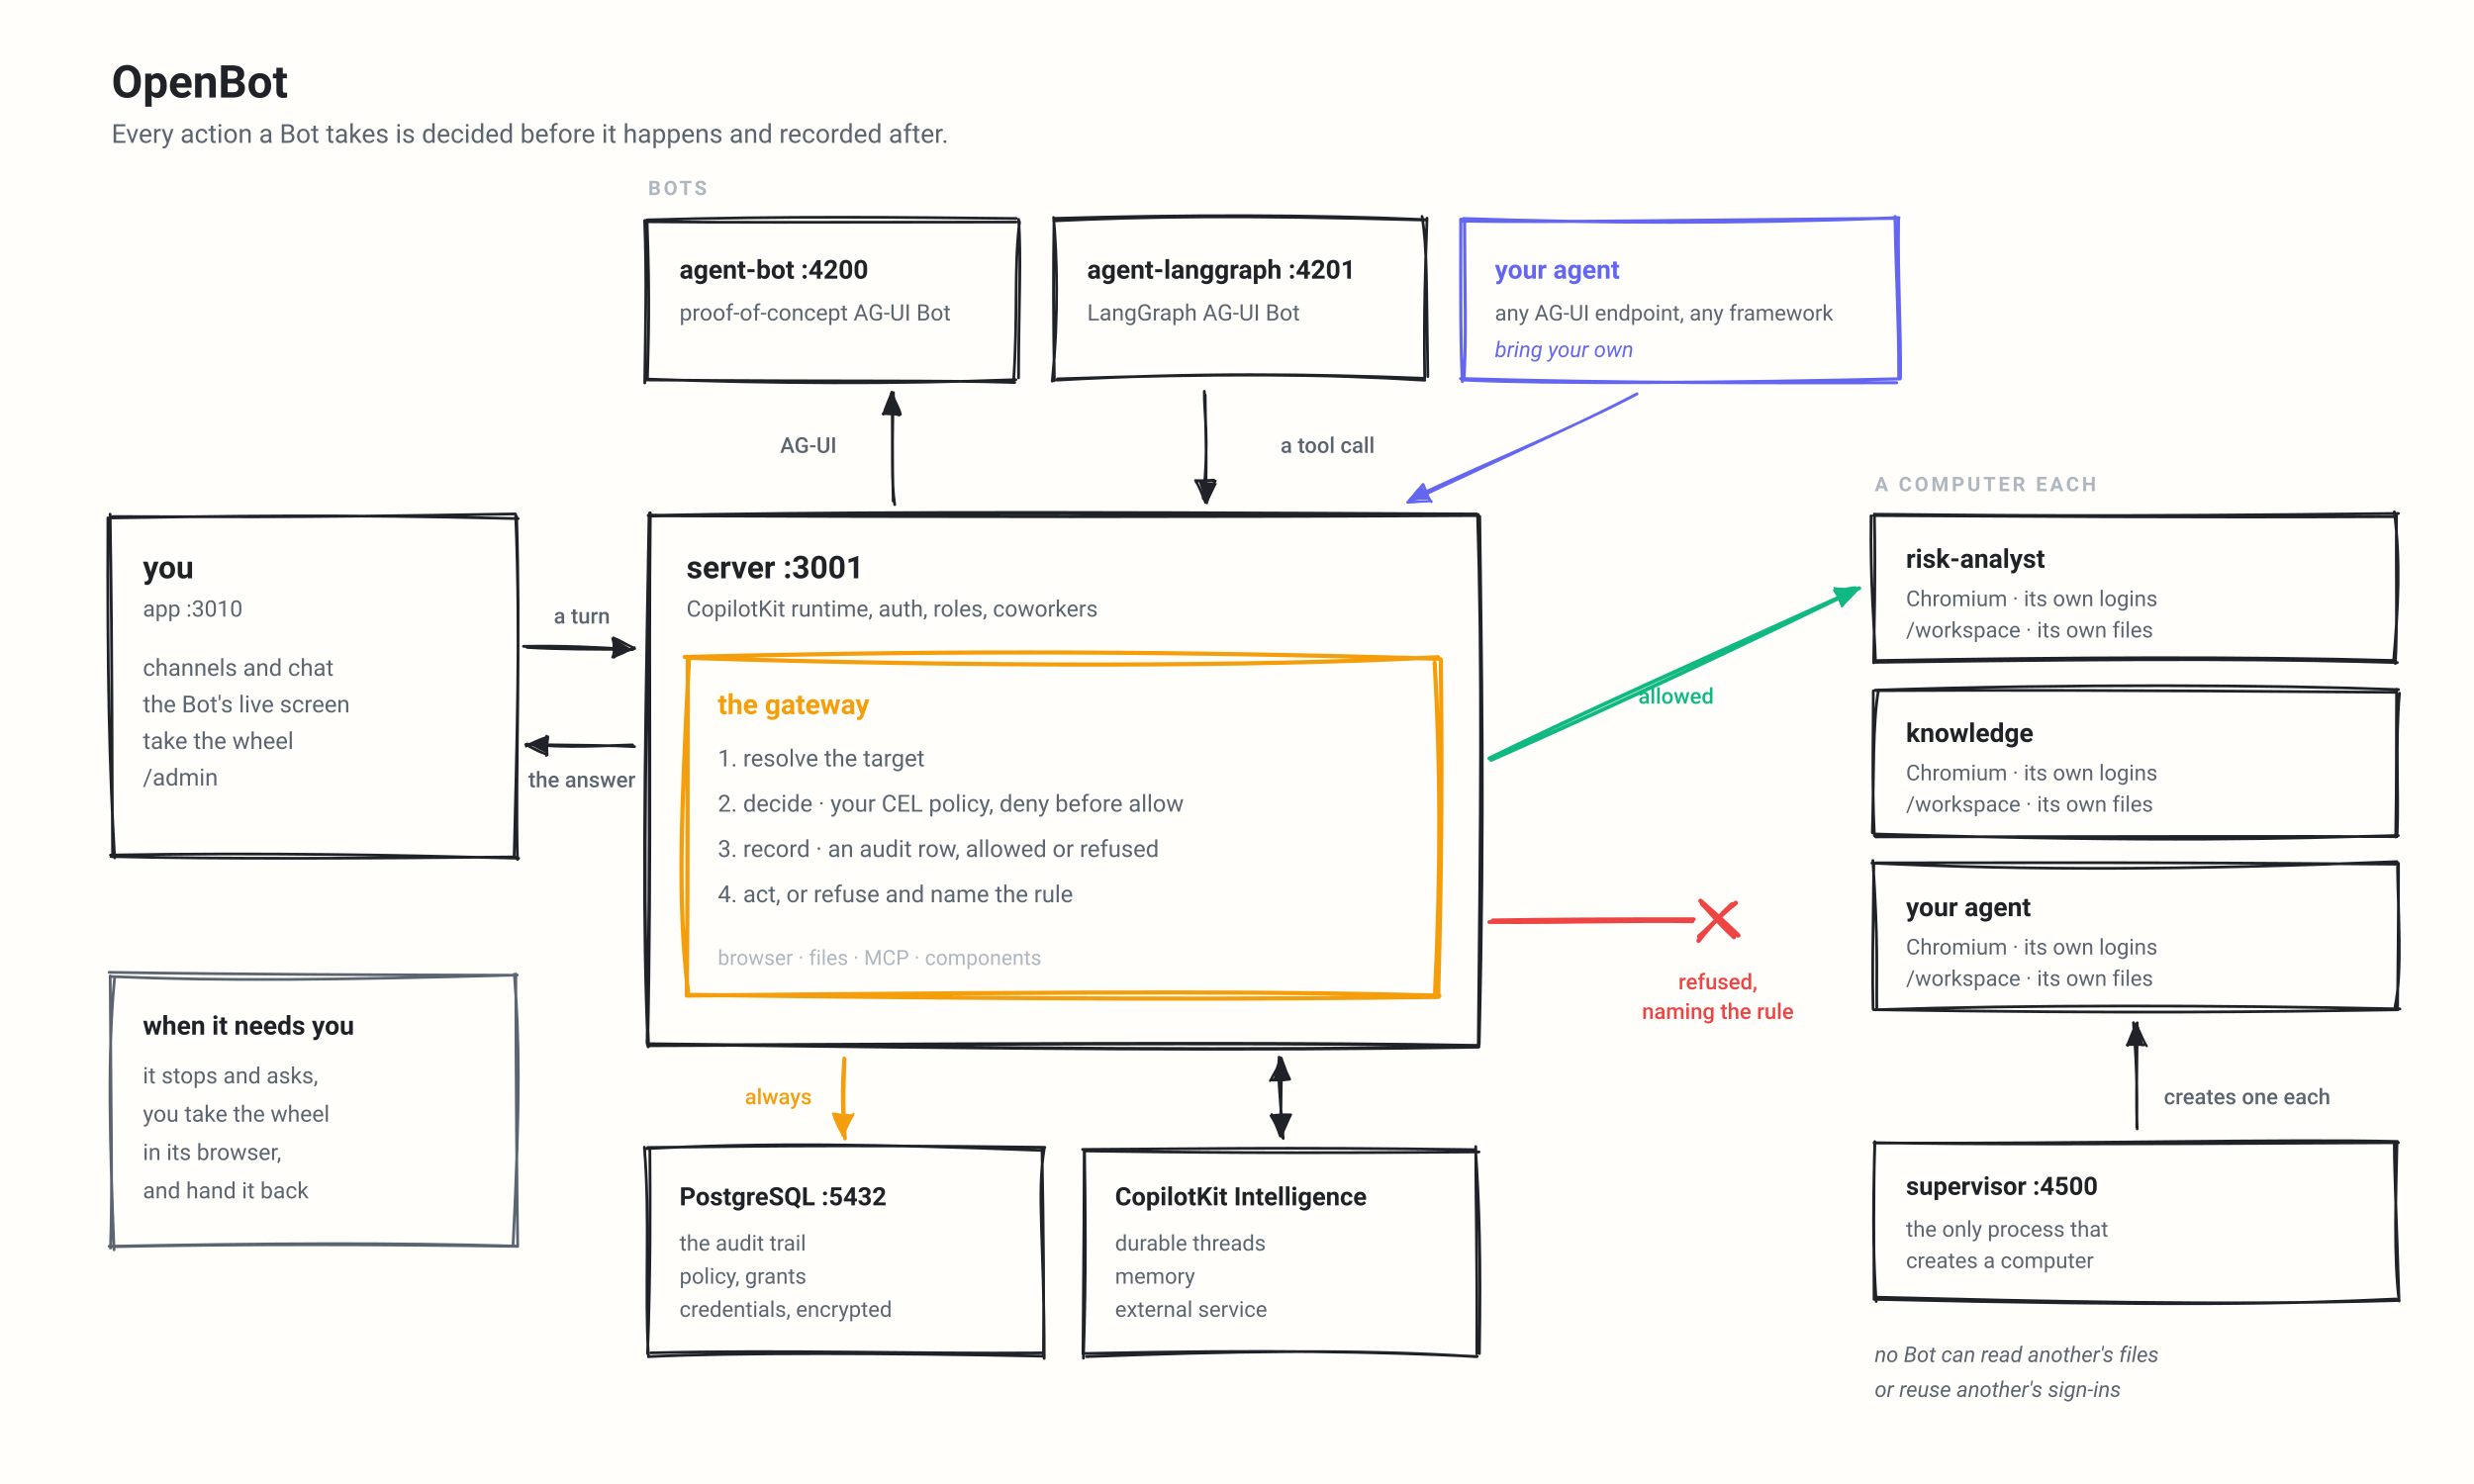
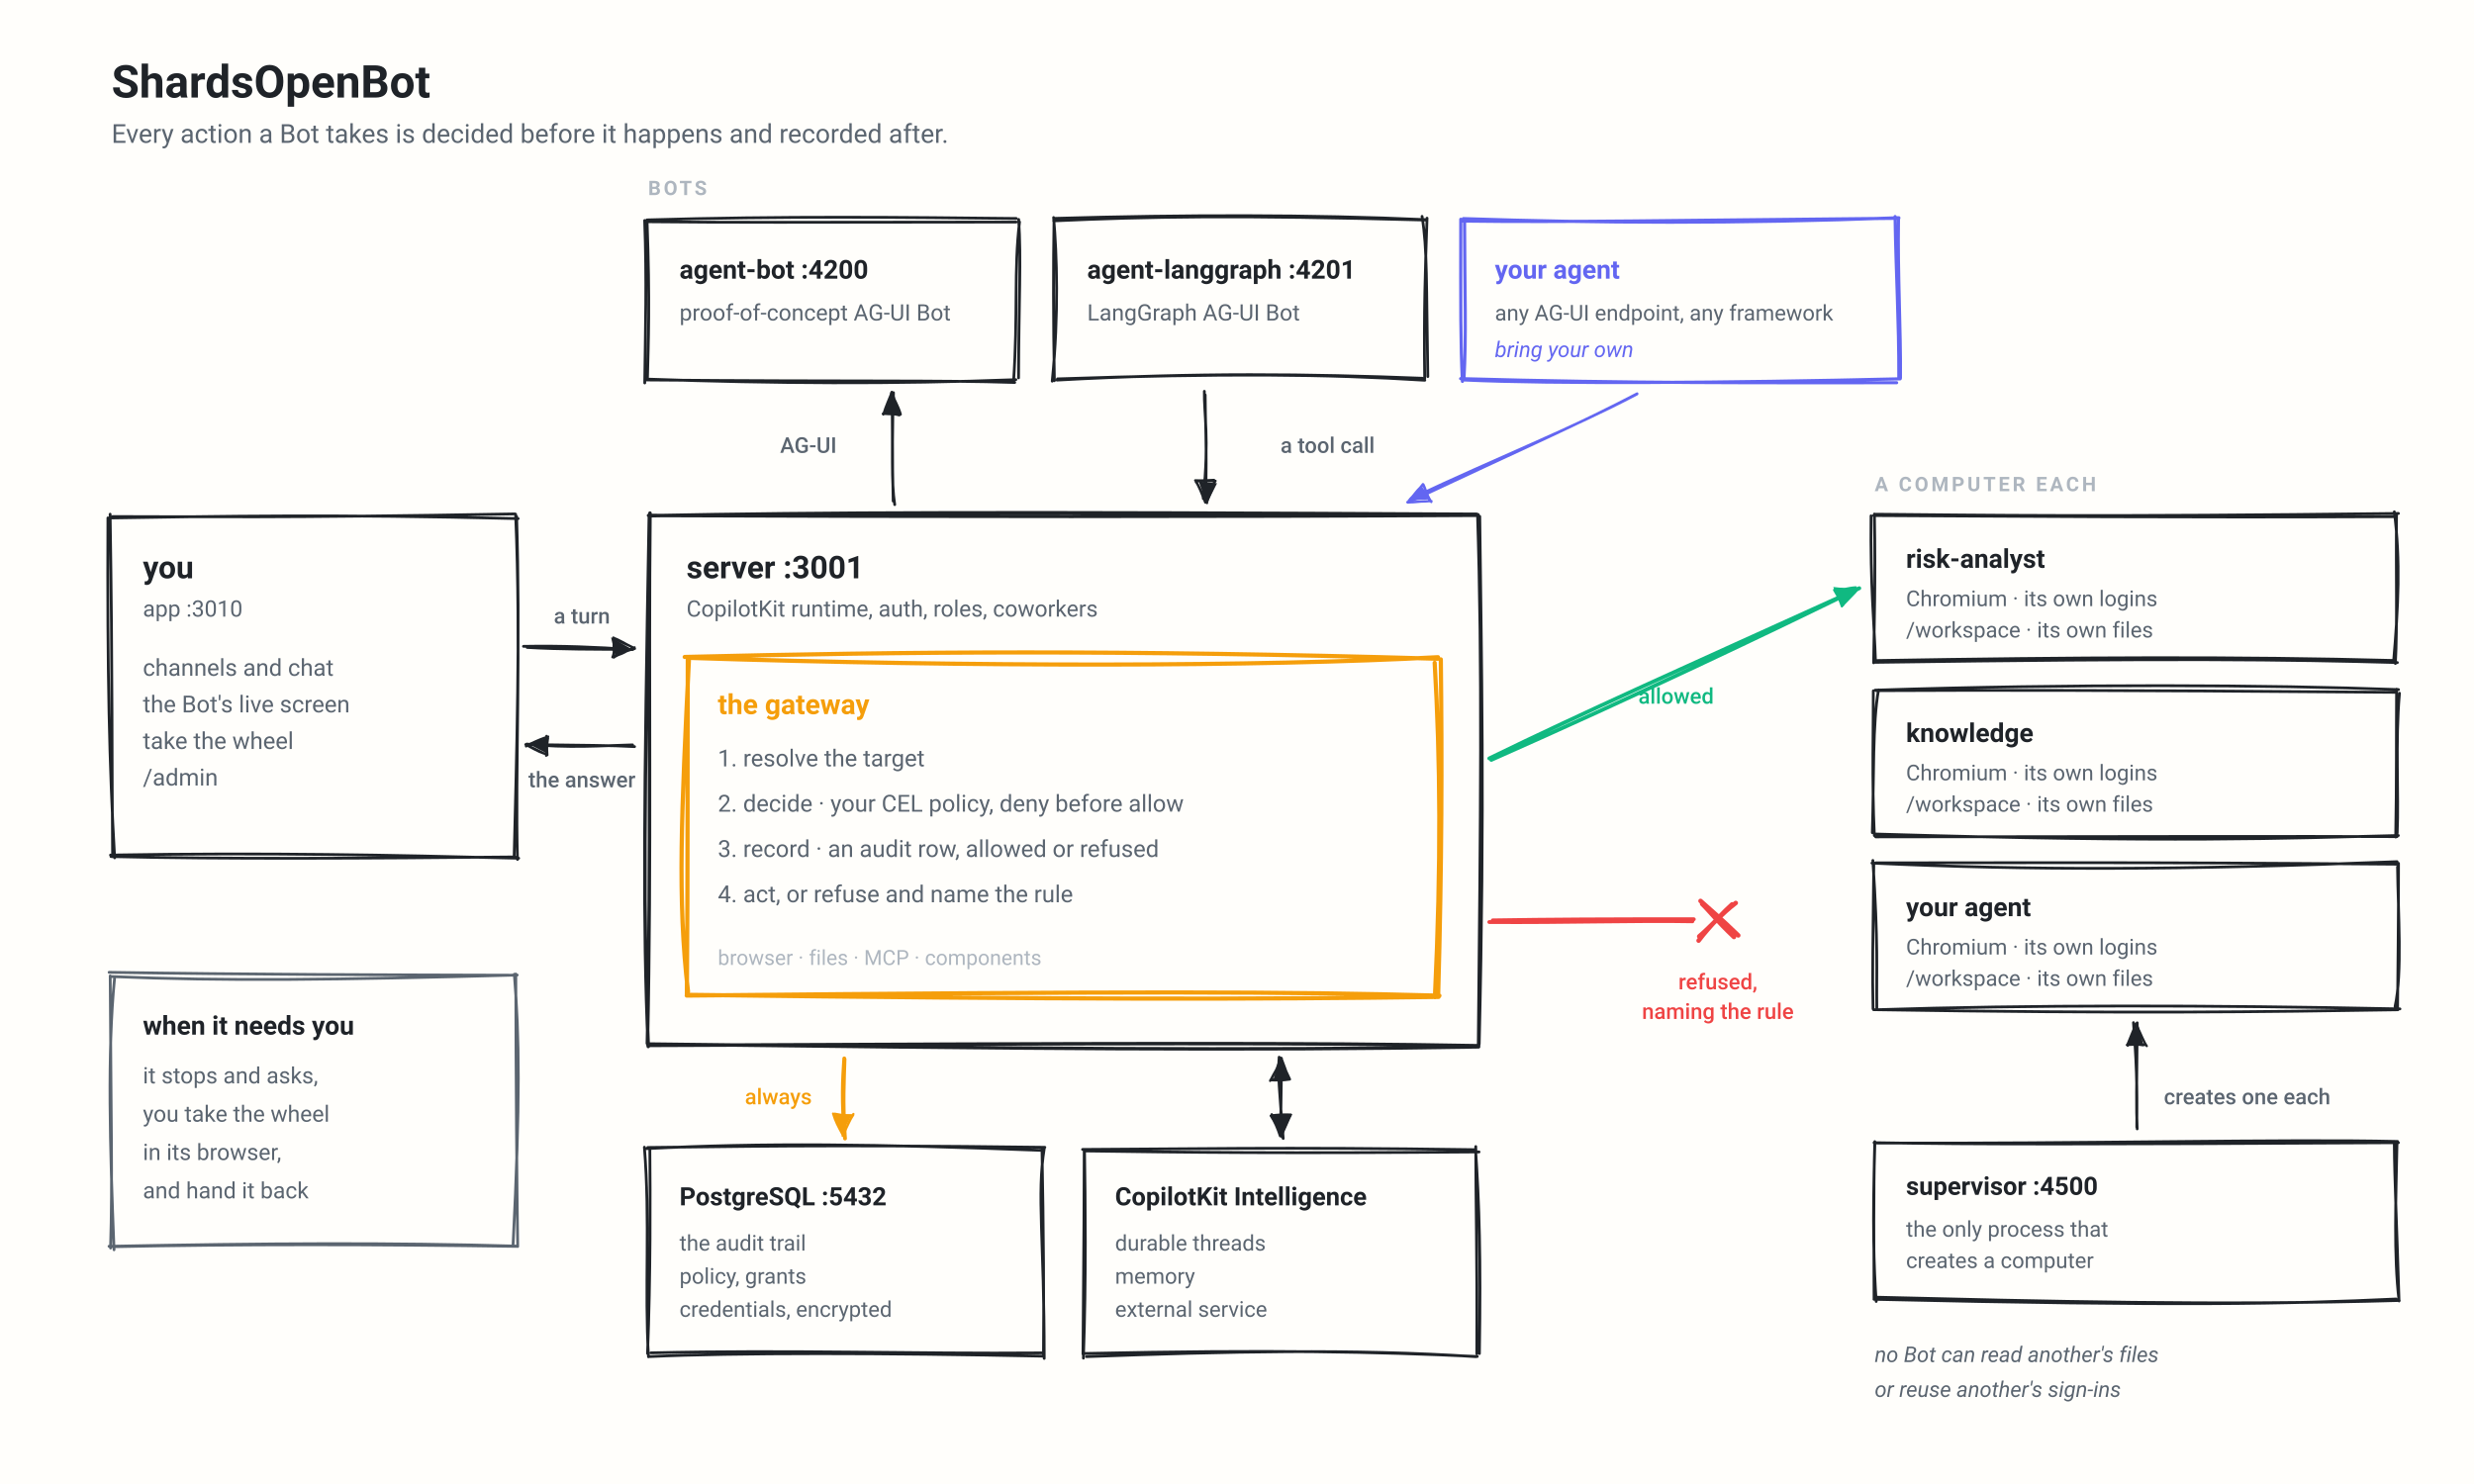
<svg xmlns="http://www.w3.org/2000/svg" viewBox="0 0 1420 852" width="1420" height="852" role="img">
  <rect width="1420" height="852" fill="#fffefb" />
-   <text x="64" y="56" font-family="ui-sans-serif, -apple-system, &quot;Segoe UI&quot;, Roboto, &quot;Helvetica Neue&quot;, Arial, sans-serif" font-size="26" font-weight="700" fill="#1f2328" text-anchor="start">OpenBot</text>
+   <text x="64" y="56" font-family="ui-sans-serif, -apple-system, &quot;Segoe UI&quot;, Roboto, &quot;Helvetica Neue&quot;, Arial, sans-serif" font-size="26" font-weight="700" fill="#1f2328" text-anchor="start">ShardsOpenBot</text>
  <text x="64" y="82" font-family="ui-sans-serif, -apple-system, &quot;Segoe UI&quot;, Roboto, &quot;Helvetica Neue&quot;, Arial, sans-serif" font-size="15" font-weight="400" fill="#5b6570" text-anchor="start">Every action a Bot takes is decided before it happens and recorded after.</text>
  <text x="372" y="112" font-family="ui-sans-serif, -apple-system, &quot;Segoe UI&quot;, Roboto, &quot;Helvetica Neue&quot;, Arial, sans-serif" font-size="11.5" font-weight="700" fill="#aeb6bf" text-anchor="start" letter-spacing="1.6">BOTS</text>
  <path d="M372.459 127.308 C414.776 127.759, 457.833 127.659, 583.253 127.486 M371.314 126.253 C447.726 123.952, 521.852 124.774, 583.301 125.438 M585.18 127.408 C581.847 154.688, 584.381 180.293, 581.723 219.523 M584.696 125.99 C586.201 148.555, 584.777 172.618, 584.612 216.954 M582.408 219.6 C539.665 218.165, 492.998 219.168, 370.501 218.146 M583.078 217.972 C513.37 220.622, 442.975 220.187, 372.597 217.689 M370.055 219.859 C370.41 190.429, 371.297 160.605, 370.005 126.592 M371.604 217.781 C372.11 196.383, 373.111 173.91, 371.39 126.774" fill="none" stroke="#1f2328" stroke-width="1.6" stroke-linecap="round" stroke-linejoin="round" />
  <text x="390" y="160" font-family="ui-sans-serif, -apple-system, &quot;Segoe UI&quot;, Roboto, &quot;Helvetica Neue&quot;, Arial, sans-serif" font-size="15" font-weight="650" fill="#1f2328" text-anchor="start">agent-bot :4200</text>
  <text x="390" y="184" font-family="ui-sans-serif, -apple-system, &quot;Segoe UI&quot;, Roboto, &quot;Helvetica Neue&quot;, Arial, sans-serif" font-size="13" font-weight="400" fill="#5b6570" text-anchor="start">proof-of-concept AG-UI Bot</text>
  <path d="M604.775 126.801 C658.569 124.359, 709.445 123.363, 818.891 126.358 M605.577 125.367 C679.366 123.25, 752.602 123.122, 818.68 126.114 M816.214 124.226 C819.302 143.22, 818.592 161.637, 819.527 216.19 M819.073 125.246 C818.107 152.739, 817.177 180.29, 817.73 217.344 M816.418 217.164 C751.831 214.654, 687.014 213.821, 606.693 218.223 M817.783 218.312 C761.132 214.755, 702.33 214.284, 606.957 217.525 M603.944 218.849 C607.774 180.817, 606.609 145.481, 604.742 124.888 M605.182 218.568 C604.532 185.138, 604.558 150.418, 604.979 127.026" fill="none" stroke="#1f2328" stroke-width="1.6" stroke-linecap="round" stroke-linejoin="round" />
  <text x="624" y="160" font-family="ui-sans-serif, -apple-system, &quot;Segoe UI&quot;, Roboto, &quot;Helvetica Neue&quot;, Arial, sans-serif" font-size="15" font-weight="650" fill="#1f2328" text-anchor="start">agent-langgraph :4201</text>
  <text x="624" y="184" font-family="ui-sans-serif, -apple-system, &quot;Segoe UI&quot;, Roboto, &quot;Helvetica Neue&quot;, Arial, sans-serif" font-size="13" font-weight="400" fill="#5b6570" text-anchor="start">LangGraph AG-UI Bot</text>
  <path d="M839.906 125.519 C917.269 128.1, 995.613 128.589, 1089.89 125.008 M839.221 126.903 C898.423 127.697, 957.675 126.537, 1089.867 125.323 M1087.726 124.33 C1088.194 156.991, 1089.996 184.306, 1089.874 216.835 M1089.658 125.969 C1089.12 156.892, 1091.049 189.556, 1090.784 217.05 M1088.611 219.723 C1012.727 219.721, 934.839 220.149, 838.354 217.387 M1090.652 217.49 C991.343 219.886, 890.466 220.45, 840.771 218.144 M839.382 218.97 C838.286 197.424, 838.387 177.494, 838.441 125.879 M840.237 218.084 C841.74 192.565, 840.685 167.963, 840.605 125.642" fill="none" stroke="#6366f1" stroke-width="1.8" stroke-linecap="round" stroke-linejoin="round" />
  <text x="858" y="160" font-family="ui-sans-serif, -apple-system, &quot;Segoe UI&quot;, Roboto, &quot;Helvetica Neue&quot;, Arial, sans-serif" font-size="15" font-weight="650" fill="#6366f1" text-anchor="start">your agent</text>
  <text x="858" y="184" font-family="ui-sans-serif, -apple-system, &quot;Segoe UI&quot;, Roboto, &quot;Helvetica Neue&quot;, Arial, sans-serif" font-size="12.5" font-weight="400" fill="#5b6570" text-anchor="start">any AG-UI endpoint, any framework</text>
  <text x="858" y="205" font-family="ui-sans-serif, -apple-system, &quot;Segoe UI&quot;, Roboto, &quot;Helvetica Neue&quot;, Arial, sans-serif" font-size="12.5" font-weight="400" fill="#6366f1" text-anchor="start" font-style="italic">bring your own</text>
  <path d="M63.298 297.379 C127.123 296.37, 191.551 295.131, 297.404 297.747 M64.666 296.566 C112.324 296.547, 160.372 297.472, 295.569 295.049 M295.945 295.212 C299.226 371.004, 295.585 443.025, 297.015 493.427 M296.53 296.524 C298.567 364.901, 296.521 432.804, 295.105 491.936 M297.697 492.735 C224.971 490.885, 153.533 489.401, 63.433 490.908 M295.602 491.99 C211.51 492.823, 126.369 493.289, 63.698 491.771 M65.799 492.517 C62.784 439.721, 61.525 387.807, 61.942 297.343 M64.639 491.875 C64.125 439.873, 64.666 388.663, 63.212 295.214" fill="none" stroke="#1f2328" stroke-width="1.6" stroke-linecap="round" stroke-linejoin="round" />
  <text x="82" y="332" font-family="ui-sans-serif, -apple-system, &quot;Segoe UI&quot;, Roboto, &quot;Helvetica Neue&quot;, Arial, sans-serif" font-size="18" font-weight="700" fill="#1f2328" text-anchor="start">you</text>
  <text x="82" y="354" font-family="ui-sans-serif, -apple-system, &quot;Segoe UI&quot;, Roboto, &quot;Helvetica Neue&quot;, Arial, sans-serif" font-size="13" font-weight="400" fill="#5b6570" text-anchor="start">app :3010</text>
  <text x="82" y="388" font-family="ui-sans-serif, -apple-system, &quot;Segoe UI&quot;, Roboto, &quot;Helvetica Neue&quot;, Arial, sans-serif" font-size="13.5" font-weight="400" fill="#5b6570" text-anchor="start">channels and chat</text>
  <text x="82" y="409" font-family="ui-sans-serif, -apple-system, &quot;Segoe UI&quot;, Roboto, &quot;Helvetica Neue&quot;, Arial, sans-serif" font-size="13.5" font-weight="400" fill="#5b6570" text-anchor="start">the Bot's live screen</text>
  <text x="82" y="430" font-family="ui-sans-serif, -apple-system, &quot;Segoe UI&quot;, Roboto, &quot;Helvetica Neue&quot;, Arial, sans-serif" font-size="13.5" font-weight="400" fill="#5b6570" text-anchor="start">take the wheel</text>
  <text x="82" y="451" font-family="ui-sans-serif, -apple-system, &quot;Segoe UI&quot;, Roboto, &quot;Helvetica Neue&quot;, Arial, sans-serif" font-size="13.5" font-weight="400" fill="#5b6570" text-anchor="start">/admin</text>
  <path d="M62.618 558.233 C140.549 559.474, 219.315 559.708, 294.366 559.89 M64.03 560.67 C128.766 563.401, 192.675 562.61, 296.849 559.797 M295.214 559.326 C298.099 595.183, 298.646 631.395, 294.505 714.323 M296.054 559.219 C296.111 618.911, 296.668 680.904, 297.139 715.631 M297.08 715.436 C224.63 713.31, 152.946 713.751, 62.575 715.523 M296.772 715.583 C216.573 714.389, 136.859 714.234, 64.773 715.767 M65.457 717.532 C63.099 657.93, 61.582 604.659, 65.744 561.775 M63.45 716.542 C64.656 678.279, 63.682 641.271, 63.249 560.292" fill="none" stroke="#5b6570" stroke-width="1.6" stroke-linecap="round" stroke-linejoin="round" />
  <text x="82" y="594" font-family="ui-sans-serif, -apple-system, &quot;Segoe UI&quot;, Roboto, &quot;Helvetica Neue&quot;, Arial, sans-serif" font-size="15" font-weight="650" fill="#1f2328" text-anchor="start">when it needs you</text>
  <text x="82" y="622" font-family="ui-sans-serif, -apple-system, &quot;Segoe UI&quot;, Roboto, &quot;Helvetica Neue&quot;, Arial, sans-serif" font-size="13" font-weight="400" fill="#5b6570" text-anchor="start">it stops and asks,</text>
  <text x="82" y="644" font-family="ui-sans-serif, -apple-system, &quot;Segoe UI&quot;, Roboto, &quot;Helvetica Neue&quot;, Arial, sans-serif" font-size="13" font-weight="400" fill="#5b6570" text-anchor="start">you take the wheel</text>
  <text x="82" y="666" font-family="ui-sans-serif, -apple-system, &quot;Segoe UI&quot;, Roboto, &quot;Helvetica Neue&quot;, Arial, sans-serif" font-size="13" font-weight="400" fill="#5b6570" text-anchor="start">in its browser,</text>
  <text x="82" y="688" font-family="ui-sans-serif, -apple-system, &quot;Segoe UI&quot;, Roboto, &quot;Helvetica Neue&quot;, Arial, sans-serif" font-size="13" font-weight="400" fill="#5b6570" text-anchor="start">and hand it back</text>
  <path d="M372.666 296.114 C472.135 294.19, 573.463 293.818, 847.536 295.282 M372.242 295.947 C534.935 296.615, 698.176 296.701, 848.25 295.81 M849.137 296.56 C850.056 378.356, 852.059 463.115, 848.826 599.328 M848.261 295.527 C851.032 381.47, 849.981 467.878, 848.684 600.34 M848.664 601.006 C715.902 603.305, 584.808 602.01, 372.817 599.429 M848.373 600.375 C749.185 598.589, 650.133 598.995, 371.913 600.183 M371.57 599.054 C373.88 492.79, 372.028 388.131, 373.064 294.576 M372.084 600.81 C369.066 529.712, 369.759 460.592, 372.727 295.705" fill="none" stroke="#1f2328" stroke-width="2" stroke-linecap="round" stroke-linejoin="round" />
  <text x="394" y="332" font-family="ui-sans-serif, -apple-system, &quot;Segoe UI&quot;, Roboto, &quot;Helvetica Neue&quot;, Arial, sans-serif" font-size="18" font-weight="700" fill="#1f2328" text-anchor="start">server :3001</text>
  <text x="394" y="354" font-family="ui-sans-serif, -apple-system, &quot;Segoe UI&quot;, Roboto, &quot;Helvetica Neue&quot;, Arial, sans-serif" font-size="13" font-weight="400" fill="#5b6570" text-anchor="start">CopilotKit runtime, auth, roles, coworkers</text>
  <path d="M392.995 377.179 C519.336 374.094, 643.5 372.982, 825.313 378.201 M394.647 377.676 C558.901 383.001, 724.277 382.766, 825.351 377.308 M823.457 380.547 C826.71 436.629, 827.253 494.809, 823.598 572.51 M826.984 378.566 C827.643 436.463, 827.588 494.995, 825.464 571.348 M825.71 572.346 C719.046 573.788, 612.091 573.859, 395.198 571.165 M826.188 571.632 C739.258 569.259, 651.788 569.13, 394.171 571.58 M394.911 569.247 C388.689 516.669, 391.217 465.314, 395.407 379.242 M394.24 571.586 C394.847 500.406, 394.544 428.899, 394.773 378.821" fill="none" stroke="#f59e0b" stroke-width="2.4" stroke-linecap="round" stroke-linejoin="round" />
  <text x="412" y="410" font-family="ui-sans-serif, -apple-system, &quot;Segoe UI&quot;, Roboto, &quot;Helvetica Neue&quot;, Arial, sans-serif" font-size="16" font-weight="700" fill="#f59e0b" text-anchor="start">the gateway</text>
  <text x="412" y="440" font-family="ui-sans-serif, -apple-system, &quot;Segoe UI&quot;, Roboto, &quot;Helvetica Neue&quot;, Arial, sans-serif" font-size="13.5" font-weight="400" fill="#5b6570" text-anchor="start">1.  resolve the target</text>
  <text x="412" y="466" font-family="ui-sans-serif, -apple-system, &quot;Segoe UI&quot;, Roboto, &quot;Helvetica Neue&quot;, Arial, sans-serif" font-size="13.5" font-weight="400" fill="#5b6570" text-anchor="start">2.  decide  ·  your CEL policy, deny before allow</text>
  <text x="412" y="492" font-family="ui-sans-serif, -apple-system, &quot;Segoe UI&quot;, Roboto, &quot;Helvetica Neue&quot;, Arial, sans-serif" font-size="13.5" font-weight="400" fill="#5b6570" text-anchor="start">3.  record  ·  an audit row, allowed or refused</text>
  <text x="412" y="518" font-family="ui-sans-serif, -apple-system, &quot;Segoe UI&quot;, Roboto, &quot;Helvetica Neue&quot;, Arial, sans-serif" font-size="13.5" font-weight="400" fill="#5b6570" text-anchor="start">4.  act, or refuse and name the rule</text>
  <text x="412" y="554" font-family="ui-sans-serif, -apple-system, &quot;Segoe UI&quot;, Roboto, &quot;Helvetica Neue&quot;, Arial, sans-serif" font-size="12" font-weight="400" fill="#aeb6bf" text-anchor="start">browser · files · MCP · components</text>
  <text x="1076" y="282" font-family="ui-sans-serif, -apple-system, &quot;Segoe UI&quot;, Roboto, &quot;Helvetica Neue&quot;, Arial, sans-serif" font-size="11.5" font-weight="700" fill="#aeb6bf" text-anchor="start" letter-spacing="1.6">A COMPUTER EACH</text>
  <path d="M1076.763 295.232 C1140.317 295.761, 1202.844 296.835, 1376.637 294.774 M1075.407 295.99 C1161.641 296.389, 1246.864 297.226, 1375.172 296.616 M1374.263 293.828 C1377.874 321.874, 1376.554 348.479, 1373.84 379.854 M1375.528 295.832 C1375.132 328.574, 1376.084 359.577, 1374.867 380.933 M1374.518 379.209 C1285.534 376.82, 1190.836 377.327, 1077.075 379.237 M1376.021 380.401 C1312.647 378.627, 1248.662 377.819, 1075.793 380.269 M1076.472 379.818 C1075.826 358.205, 1073.45 336.891, 1073.924 296.15 M1075.405 380.533 C1075.717 357.427, 1076.542 335.367, 1075.857 295.111" fill="none" stroke="#1f2328" stroke-width="1.6" stroke-linecap="round" stroke-linejoin="round" />
  <text x="1094" y="326" font-family="ui-sans-serif, -apple-system, &quot;Segoe UI&quot;, Roboto, &quot;Helvetica Neue&quot;, Arial, sans-serif" font-size="15" font-weight="650" fill="#1f2328" text-anchor="start">risk-analyst</text>
  <text x="1094" y="348" font-family="ui-sans-serif, -apple-system, &quot;Segoe UI&quot;, Roboto, &quot;Helvetica Neue&quot;, Arial, sans-serif" font-size="12.5" font-weight="400" fill="#5b6570" text-anchor="start">Chromium · its own logins</text>
  <text x="1094" y="366" font-family="ui-sans-serif, -apple-system, &quot;Segoe UI&quot;, Roboto, &quot;Helvetica Neue&quot;, Arial, sans-serif" font-size="12.5" font-weight="400" fill="#5b6570" text-anchor="start">/workspace · its own files</text>
  <path d="M1076.883 396.513 C1140.348 396.245, 1202.038 396.093, 1375.539 397.481 M1076.24 396.233 C1188.403 392.577, 1302.942 393.128, 1376.68 395.909 M1377.225 398.007 C1374.754 426.075, 1376.883 456.166, 1375.92 478.307 M1375.565 395.67 C1375.371 422.038, 1375.645 449.677, 1375.057 480.57 M1376.576 479.685 C1311.647 481.285, 1247.368 483.897, 1076.375 478.825 M1375.831 480.326 C1315.246 480.087, 1253.294 480.231, 1076.57 480.468 M1074.663 478.062 C1075.614 445.956, 1074.764 414.868, 1078.223 396.063 M1075.828 479.732 C1074.315 447.446, 1075.323 415.782, 1075.223 396.621" fill="none" stroke="#1f2328" stroke-width="1.6" stroke-linecap="round" stroke-linejoin="round" />
  <text x="1094" y="426" font-family="ui-sans-serif, -apple-system, &quot;Segoe UI&quot;, Roboto, &quot;Helvetica Neue&quot;, Arial, sans-serif" font-size="15" font-weight="650" fill="#1f2328" text-anchor="start">knowledge</text>
  <text x="1094" y="448" font-family="ui-sans-serif, -apple-system, &quot;Segoe UI&quot;, Roboto, &quot;Helvetica Neue&quot;, Arial, sans-serif" font-size="12.5" font-weight="400" fill="#5b6570" text-anchor="start">Chromium · its own logins</text>
  <text x="1094" y="466" font-family="ui-sans-serif, -apple-system, &quot;Segoe UI&quot;, Roboto, &quot;Helvetica Neue&quot;, Arial, sans-serif" font-size="12.5" font-weight="400" fill="#5b6570" text-anchor="start">/workspace · its own files</text>
  <path d="M1074.44 495.524 C1164.467 499.764, 1252.122 499.594, 1375.836 494.7 M1076.513 495.394 C1151.903 495.391, 1226.585 494.864, 1376.338 496.16 M1376.11 497.68 C1376.42 524.439, 1378.941 558.637, 1374.685 577.905 M1376.666 495.651 C1376.729 528.994, 1376.234 559.998, 1376.118 579.303 M1377.503 579.234 C1268.277 576.984, 1163.984 576.9, 1076.245 579.724 M1376.292 579.737 C1300.1 580.963, 1222.024 582.025, 1075.367 579.682 M1077.231 578.596 C1076.964 558.201, 1078.149 541.462, 1074.961 494.006 M1075.078 579.21 C1074.618 559.591, 1074.973 539.596, 1075.498 495.419" fill="none" stroke="#1f2328" stroke-width="1.6" stroke-linecap="round" stroke-linejoin="round" />
  <text x="1094" y="526" font-family="ui-sans-serif, -apple-system, &quot;Segoe UI&quot;, Roboto, &quot;Helvetica Neue&quot;, Arial, sans-serif" font-size="15" font-weight="650" fill="#1f2328" text-anchor="start">your agent</text>
  <text x="1094" y="548" font-family="ui-sans-serif, -apple-system, &quot;Segoe UI&quot;, Roboto, &quot;Helvetica Neue&quot;, Arial, sans-serif" font-size="12.5" font-weight="400" fill="#5b6570" text-anchor="start">Chromium · its own logins</text>
  <text x="1094" y="566" font-family="ui-sans-serif, -apple-system, &quot;Segoe UI&quot;, Roboto, &quot;Helvetica Neue&quot;, Arial, sans-serif" font-size="12.5" font-weight="400" fill="#5b6570" text-anchor="start">/workspace · its own files</text>
  <path d="M1077.357 656.26 C1194.2 656.732, 1312.851 653.825, 1376.117 655.334 M1075.646 656.045 C1135.848 657.072, 1197.565 657.017, 1376.614 656.043 M1374.266 656.815 C1374.406 677.991, 1375.635 701.809, 1376.954 746.523 M1375.783 657.009 C1375.211 687.704, 1373.842 720.785, 1376.991 746.922 M1377.085 746.638 C1273.857 749.611, 1172.16 747.084, 1076.543 744.744 M1375.264 745.784 C1313.941 748.653, 1251.005 749.993, 1075.609 745.959 M1076.882 747.21 C1075.536 727.358, 1074.656 702.762, 1076.12 656.262 M1075.659 745.756 C1075.595 716.384, 1075.204 686.048, 1076.063 655.435" fill="none" stroke="#1f2328" stroke-width="1.6" stroke-linecap="round" stroke-linejoin="round" />
  <text x="1094" y="686" font-family="ui-sans-serif, -apple-system, &quot;Segoe UI&quot;, Roboto, &quot;Helvetica Neue&quot;, Arial, sans-serif" font-size="14.5" font-weight="650" fill="#1f2328" text-anchor="start">supervisor :4500</text>
  <text x="1094" y="710" font-family="ui-sans-serif, -apple-system, &quot;Segoe UI&quot;, Roboto, &quot;Helvetica Neue&quot;, Arial, sans-serif" font-size="12.5" font-weight="400" fill="#5b6570" text-anchor="start">the only process that</text>
  <text x="1094" y="728" font-family="ui-sans-serif, -apple-system, &quot;Segoe UI&quot;, Roboto, &quot;Helvetica Neue&quot;, Arial, sans-serif" font-size="12.5" font-weight="400" fill="#5b6570" text-anchor="start">creates a computer</text>
  <text x="1076" y="782" font-family="ui-sans-serif, -apple-system, &quot;Segoe UI&quot;, Roboto, &quot;Helvetica Neue&quot;, Arial, sans-serif" font-size="12.5" font-weight="400" fill="#5b6570" text-anchor="start" font-style="italic">no Bot can read another's files</text>
  <text x="1076" y="802" font-family="ui-sans-serif, -apple-system, &quot;Segoe UI&quot;, Roboto, &quot;Helvetica Neue&quot;, Arial, sans-serif" font-size="12.5" font-weight="400" fill="#5b6570" text-anchor="start" font-style="italic">or reuse another's sign-ins</text>
  <path d="M371.777 658.805 C417.776 658.412, 468.086 657.015, 599.706 658.702 M371.178 659.458 C437.218 655.987, 504.352 656.811, 597.435 660.44 M599.383 659.188 C595.049 686.356, 599.357 710.49, 599.345 779.911 M598.071 659.583 C598.962 704.304, 599.218 750.45, 598.925 777.935 M597.987 776.728 C525.136 777.36, 452.393 774.839, 373.678 776.7 M598.801 778.611 C509.31 776.733, 420.674 776.568, 372.965 778.843 M372.206 778.979 C369.89 740.844, 373.238 700.269, 369.86 658.632 M371.662 777.05 C373.478 732.186, 373.222 686.581, 372.991 659.236" fill="none" stroke="#1f2328" stroke-width="1.6" stroke-linecap="round" stroke-linejoin="round" />
  <text x="390" y="692" font-family="ui-sans-serif, -apple-system, &quot;Segoe UI&quot;, Roboto, &quot;Helvetica Neue&quot;, Arial, sans-serif" font-size="14.5" font-weight="650" fill="#1f2328" text-anchor="start">PostgreSQL :5432</text>
  <text x="390" y="718" font-family="ui-sans-serif, -apple-system, &quot;Segoe UI&quot;, Roboto, &quot;Helvetica Neue&quot;, Arial, sans-serif" font-size="12.5" font-weight="400" fill="#5b6570" text-anchor="start">the audit trail</text>
  <text x="390" y="737" font-family="ui-sans-serif, -apple-system, &quot;Segoe UI&quot;, Roboto, &quot;Helvetica Neue&quot;, Arial, sans-serif" font-size="12.5" font-weight="400" fill="#5b6570" text-anchor="start">policy, grants</text>
  <text x="390" y="756" font-family="ui-sans-serif, -apple-system, &quot;Segoe UI&quot;, Roboto, &quot;Helvetica Neue&quot;, Arial, sans-serif" font-size="12.5" font-weight="400" fill="#5b6570" text-anchor="start">credentials, encrypted</text>
  <path d="M622.343 660.782 C681.26 661.649, 737.215 662.231, 848.923 661.357 M621.351 659.925 C678.01 659.716, 733.794 658.42, 847.143 660.07 M847.04 658.259 C847.016 689.535, 847.91 717.477, 847.638 777.189 M846.909 659.477 C849.043 691.444, 850.012 721.216, 849.132 777.104 M847.16 778.905 C776.306 774.222, 704.583 775.916, 623.637 778.876 M847.915 778.799 C789.708 776.053, 730.565 774.786, 622.452 777.061 M621.837 779.758 C623.514 733.241, 622.894 687.844, 622.494 661.839 M621.592 777.431 C621.711 749.12, 622.179 722.136, 622.312 660.381" fill="none" stroke="#1f2328" stroke-width="1.6" stroke-linecap="round" stroke-linejoin="round" />
  <text x="640" y="692" font-family="ui-sans-serif, -apple-system, &quot;Segoe UI&quot;, Roboto, &quot;Helvetica Neue&quot;, Arial, sans-serif" font-size="14.5" font-weight="650" fill="#1f2328" text-anchor="start">CopilotKit Intelligence</text>
  <text x="640" y="718" font-family="ui-sans-serif, -apple-system, &quot;Segoe UI&quot;, Roboto, &quot;Helvetica Neue&quot;, Arial, sans-serif" font-size="12.5" font-weight="400" fill="#5b6570" text-anchor="start">durable threads</text>
  <text x="640" y="737" font-family="ui-sans-serif, -apple-system, &quot;Segoe UI&quot;, Roboto, &quot;Helvetica Neue&quot;, Arial, sans-serif" font-size="12.5" font-weight="400" fill="#5b6570" text-anchor="start">memory</text>
  <text x="640" y="756" font-family="ui-sans-serif, -apple-system, &quot;Segoe UI&quot;, Roboto, &quot;Helvetica Neue&quot;, Arial, sans-serif" font-size="12.5" font-weight="400" fill="#5b6570" text-anchor="start">external service</text>
  <path d="M300.459 371.081 C322.483 370.675, 341.703 371.491, 362.787 372.913 M302.562 371.709 C322.382 372.872, 340.89 372.709, 363.176 372.881" fill="none" stroke="#1f2328" stroke-width="1.6" stroke-linecap="round" stroke-linejoin="round" />
  <path d="M362.968 372.91 L353.066 376.355 L350.752 365.971" fill="#1f2328" stroke="none" stroke-width="0" stroke-linecap="round" stroke-linejoin="round" />
  <path d="M364.247 371.659 C360.726 372.497, 359.448 375.031, 352.689 376.691 M364.418 372.445 C361.357 373.162, 357.545 374.366, 352.177 377.479 M351.514 377.304 C352.726 374.793, 352.528 371.402, 352.102 366.022 M352.416 377.508 C352.497 374.745, 351.902 372.195, 352.452 367.064 M351.912 366.149 C355.565 367.27, 357.886 369.151, 363.576 371.841 M352.092 366.65 C356.511 368.738, 360.633 370.48, 363.95 371.938" fill="none" stroke="#1f2328" stroke-width="1.3" stroke-linecap="round" stroke-linejoin="round" />
  <text x="334" y="358" font-family="ui-sans-serif, -apple-system, &quot;Segoe UI&quot;, Roboto, &quot;Helvetica Neue&quot;, Arial, sans-serif" font-size="12.5" font-weight="500" fill="#5b6570" text-anchor="middle">a turn</text>
  <path d="M363.068 427.645 C345.603 428.088, 325.869 429.639, 302.33 427.178 M364.218 428.653 C350.267 427.862, 336.762 427.958, 301.75 427.45" fill="none" stroke="#1f2328" stroke-width="1.6" stroke-linecap="round" stroke-linejoin="round" />
  <path d="M302.923 426.868 L315.235 423.326 L314.041 432.665" fill="#1f2328" stroke="none" stroke-width="0" stroke-linecap="round" stroke-linejoin="round" />
  <path d="M301.93 428.52 C304.793 427.187, 308.452 425.188, 313.043 423.472 M302.124 428.234 C305.489 426.501, 308.553 424.911, 314.048 423.028 M314.608 422.877 C313.278 425.021, 313.373 429.174, 313.478 433.884 M313.647 422.508 C313.805 426.683, 313.93 430.649, 314.173 433.511 M314.09 433.467 C308.654 430.694, 304.914 428.921, 302.055 427.514 M314.135 433.163 C311.251 432.47, 308.928 431.515, 302.349 427.855" fill="none" stroke="#1f2328" stroke-width="1.3" stroke-linecap="round" stroke-linejoin="round" />
  <text x="334" y="452" font-family="ui-sans-serif, -apple-system, &quot;Segoe UI&quot;, Roboto, &quot;Helvetica Neue&quot;, Arial, sans-serif" font-size="12.5" font-weight="500" fill="#5b6570" text-anchor="middle">the answer</text>
  <path d="M513.536 289.712 C511.435 275.794, 512.654 260.667, 511.957 225.248 M512.65 287.68 C512.072 264.124, 512.188 240.904, 512.833 225.458" fill="none" stroke="#1f2328" stroke-width="1.6" stroke-linecap="round" stroke-linejoin="round" />
  <path d="M512.127 225.261 L516.472 239.158 L507.276 237.121" fill="#1f2328" stroke="none" stroke-width="0" stroke-linecap="round" stroke-linejoin="round" />
  <path d="M511.846 225.102 C513.551 228.908, 514.157 232.189, 516.502 238.244 M511.815 225.627 C513.445 229.825, 515.425 232.806, 516.886 237.458 M516.642 237.841 C513.437 237.793, 510.459 237.99, 507.008 237.313 M516.996 237.92 C514.665 237.534, 512.077 238.009, 506.709 237.538 M507.049 237.621 C508.444 233.505, 511.243 228.949, 511.463 225.608 M506.975 237.984 C508.344 233.28, 510.729 228.18, 511.645 225.767" fill="none" stroke="#1f2328" stroke-width="1.3" stroke-linecap="round" stroke-linejoin="round" />
  <text x="464" y="260" font-family="ui-sans-serif, -apple-system, &quot;Segoe UI&quot;, Roboto, &quot;Helvetica Neue&quot;, Arial, sans-serif" font-size="12.5" font-weight="500" fill="#5b6570" text-anchor="middle">AG-UI</text>
  <path d="M691.261 224.658 C690.997 237.77, 694.183 250.276, 690.65 286.236 M691.738 226.702 C691.691 240.556, 692.815 254.062, 691.981 288.381" fill="none" stroke="#1f2328" stroke-width="1.6" stroke-linecap="round" stroke-linejoin="round" />
  <path d="M692.642 289.267 L688.042 276.452 L698.539 277.457" fill="#1f2328" stroke="none" stroke-width="0" stroke-linecap="round" stroke-linejoin="round" />
  <path d="M692.822 288.815 C691.523 285.603, 689.439 282.064, 686.664 276.426 M691.717 288.258 C689.622 283.177, 687.933 278.581, 686.335 276.581 M686 275.779 C689.905 275.973, 694.397 275.664, 696.733 275.543 M686.939 276.24 C688.733 276.143, 691.448 276.177, 697.438 276.227 M696.858 275.57 C696.877 279.452, 695.28 280.883, 692.644 288.724 M697.688 276.071 C695.759 279.422, 693.983 282.384, 691.864 288.354" fill="none" stroke="#1f2328" stroke-width="1.3" stroke-linecap="round" stroke-linejoin="round" />
  <text x="762" y="260" font-family="ui-sans-serif, -apple-system, &quot;Segoe UI&quot;, Roboto, &quot;Helvetica Neue&quot;, Arial, sans-serif" font-size="12.5" font-weight="500" fill="#5b6570" text-anchor="middle">a tool call</text>
  <path d="M939.629 226.236 C901.206 246.445, 861.841 261.77, 809.788 286.265 M939.655 226.006 C908.73 242.253, 876.176 256.531, 808.156 288.461" fill="none" stroke="#6366f1" stroke-width="1.5" stroke-linecap="round" stroke-linejoin="round" />
  <path d="M808.051 287.461 L816.075 279.184 L821.15 286.649" fill="#6366f1" stroke="none" stroke-width="0" stroke-linecap="round" stroke-linejoin="round" />
  <path d="M808.613 287.361 C811.603 284.423, 813.837 280.408, 816.731 278.769 M808.348 288.104 C810.419 285.312, 813.426 282.211, 816.718 277.94 M817.037 278.208 C818.309 280.656, 818.392 283.006, 821.536 288.226 M816.85 278.011 C817.97 281.481, 819.416 285.015, 820.713 287.79 M821.641 287.69 C816.823 287.59, 811.576 288.571, 808.619 288.439 M821.071 287.671 C817.992 288.046, 814.807 287.921, 807.768 288.272" fill="none" stroke="#6366f1" stroke-width="1.3" stroke-linecap="round" stroke-linejoin="round" />
  <path d="M854.799 435.419 C909.661 408.647, 964.775 384.162, 1067.179 337.711 M855.936 436.272 C937.556 400.17, 1017.62 361.977, 1065.847 338.26" fill="none" stroke="#10b981" stroke-width="2.2" stroke-linecap="round" stroke-linejoin="round" />
  <path d="M1066.701 338.534 L1057.377 348.598 L1052.22 336.985" fill="#10b981" stroke="none" stroke-width="0" stroke-linecap="round" stroke-linejoin="round" />
  <path d="M1066.856 337.428 C1064.161 340.031, 1062.233 342.12, 1057.33 347.554 M1066.206 338.338 C1064.414 340.713, 1062.367 342.406, 1057.113 347.77 M1057.902 347.384 C1056.014 344.7, 1054.396 341.492, 1052.736 338.722 M1057.192 348.13 C1056.073 344.866, 1054.872 341.973, 1053.125 338.518 M1053.75 338.784 C1057.711 338.815, 1060.126 337.572, 1065.134 337.214 M1053.217 338.196 C1057.763 338.216, 1062.097 338.206, 1066.357 338.339" fill="none" stroke="#10b981" stroke-width="1.3" stroke-linecap="round" stroke-linejoin="round" />
  <text x="962" y="404" font-family="ui-sans-serif, -apple-system, &quot;Segoe UI&quot;, Roboto, &quot;Helvetica Neue&quot;, Arial, sans-serif" font-size="12.5" font-weight="500" fill="#10b981" text-anchor="middle">allowed</text>
  <path d="M854.81 529.363 C898.9 529.662, 939.514 528.35, 971.4 528.942 M856.782 528.412 C889.365 527.881, 922.048 527.723, 972.184 527.756" fill="none" stroke="#ef4444" stroke-width="2.2" stroke-linecap="round" stroke-linejoin="round" />
  <path d="M976.055 517.25 C980.719 521.492, 987.769 527.346, 997.703 537.032 M976.984 518.976 C981.155 522.966, 985.323 528.57, 995.243 537.936" fill="none" stroke="#ef4444" stroke-width="2.6" stroke-linecap="round" stroke-linejoin="round" />
  <path d="M994.175 519.23 C990.567 522.414, 981.136 531.819, 974.95 540.032 M996.259 518.42 C988.272 524.478, 981.814 532.086, 975.305 537.601" fill="none" stroke="#ef4444" stroke-width="2.6" stroke-linecap="round" stroke-linejoin="round" />
  <text x="986" y="568" font-family="ui-sans-serif, -apple-system, &quot;Segoe UI&quot;, Roboto, &quot;Helvetica Neue&quot;, Arial, sans-serif" font-size="12.5" font-weight="500" fill="#ef4444" text-anchor="middle">refused,</text>
  <text x="986" y="585" font-family="ui-sans-serif, -apple-system, &quot;Segoe UI&quot;, Roboto, &quot;Helvetica Neue&quot;, Arial, sans-serif" font-size="12.5" font-weight="500" fill="#ef4444" text-anchor="middle">naming the rule</text>
  <path d="M484.581 607.658 C483.801 619.416, 482.996 631.954, 485.004 653.636 M484.726 608.092 C484.374 620.297, 483.588 632.715, 484.867 651.955" fill="none" stroke="#f59e0b" stroke-width="2.2" stroke-linecap="round" stroke-linejoin="round" />
  <path d="M483.24 651.284 L478.926 639.404 L488.829 639.93" fill="#f59e0b" stroke="none" stroke-width="0" stroke-linecap="round" stroke-linejoin="round" />
  <path d="M483.634 651.429 C481.127 646.806, 479.487 643.836, 478.166 639.332 M483.992 651.954 C482.191 647.996, 480.414 644.409, 478.752 639.848 M479.146 639.42 C483.254 640.246, 486.222 640.648, 489.652 640.267 M478.636 640.21 C481.145 640.311, 482.934 640.213, 489.647 640.374 M489.827 639.561 C486.704 643.669, 485.947 648.401, 483.62 652.072 M489.66 640.204 C487.742 643.05, 486.627 646.078, 483.788 651.838" fill="none" stroke="#f59e0b" stroke-width="1.3" stroke-linecap="round" stroke-linejoin="round" />
  <text x="466" y="634" font-family="ui-sans-serif, -apple-system, &quot;Segoe UI&quot;, Roboto, &quot;Helvetica Neue&quot;, Arial, sans-serif" font-size="12.5" font-weight="500" fill="#f59e0b" text-anchor="end">always</text>
  <path d="M734.19 606.951 C733.395 617.579, 734.369 625.839, 736.522 653.615 M735.415 608.772 C735.683 623.727, 734.841 638.971, 735.209 651.306" fill="none" stroke="#1f2328" stroke-width="1.6" stroke-linecap="round" stroke-linejoin="round" />
  <path d="M736.126 652.256 L728.884 640.545 L741.685 639.703" fill="#1f2328" stroke="none" stroke-width="0" stroke-linecap="round" stroke-linejoin="round" />
  <path d="M735.803 652.888 C732.984 648.141, 731.838 644.138, 729.942 639.712 M734.731 652.314 C733.307 647.923, 731.561 643.753, 729.362 640.519 M730.321 640.384 C732.521 640.017, 736.012 639.764, 740.898 639.913 M729.981 640.274 C732.555 640.259, 735.536 640.017, 740.065 640.424 M740.483 640.469 C737.987 645.248, 735.624 649.069, 735.183 652.305 M740.575 640.539 C738.672 643.194, 737.906 646.204, 735.117 651.998" fill="none" stroke="#1f2328" stroke-width="1.3" stroke-linecap="round" stroke-linejoin="round" />
  <path d="M734.474 606.876 L739.771 619.266 L730.654 620.691" fill="#1f2328" stroke="none" stroke-width="0" stroke-linecap="round" stroke-linejoin="round" />
  <path d="M735.377 607.266 C737.242 612.318, 738.386 615.11, 739.761 619.406 M734.643 607.802 C737.037 612.051, 738.823 616.474, 740.373 619.6 M740.362 619.725 C736.288 620.409, 732.148 620.316, 729.11 620.155 M740.011 619.643 C736.244 619.825, 732.76 620.005, 729.407 619.737 M729.02 620.565 C731.285 615.865, 734.573 611.188, 735.705 607.645 M729.569 619.753 C732.294 615.444, 734.161 610.42, 734.653 607.852" fill="none" stroke="#1f2328" stroke-width="1.3" stroke-linecap="round" stroke-linejoin="round" />
  <path d="M1226.456 647.107 C1226.461 633.228, 1227.032 618.518, 1224.539 587.113 M1226.675 648.115 C1226.112 636.652, 1226.343 623.333, 1226.707 587.235" fill="none" stroke="#1f2328" stroke-width="1.6" stroke-linecap="round" stroke-linejoin="round" />
  <path d="M1227.074 587.444 L1230.501 600.728 L1220.898 599.301" fill="#1f2328" stroke="none" stroke-width="0" stroke-linecap="round" stroke-linejoin="round" />
  <path d="M1225.62 587.933 C1227.387 590.332, 1227.766 593.521, 1232.176 600.572 M1225.759 588.308 C1227.594 590.33, 1228.596 593.924, 1231.431 599.468 M1230.636 599.646 C1227.179 600.021, 1224.547 599.289, 1220.747 599.917 M1231.297 599.917 C1227.592 599.888, 1224.677 599.595, 1221.058 599.936 M1221.253 600.348 C1222.297 596.52, 1225.343 590.482, 1225.355 588.474 M1220.964 600.024 C1222.537 596.251, 1224.054 592.147, 1226.15 587.61" fill="none" stroke="#1f2328" stroke-width="1.3" stroke-linecap="round" stroke-linejoin="round" />
  <text x="1242" y="634" font-family="ui-sans-serif, -apple-system, &quot;Segoe UI&quot;, Roboto, &quot;Helvetica Neue&quot;, Arial, sans-serif" font-size="12.5" font-weight="500" fill="#5b6570" text-anchor="start">creates one each</text>
</svg>
